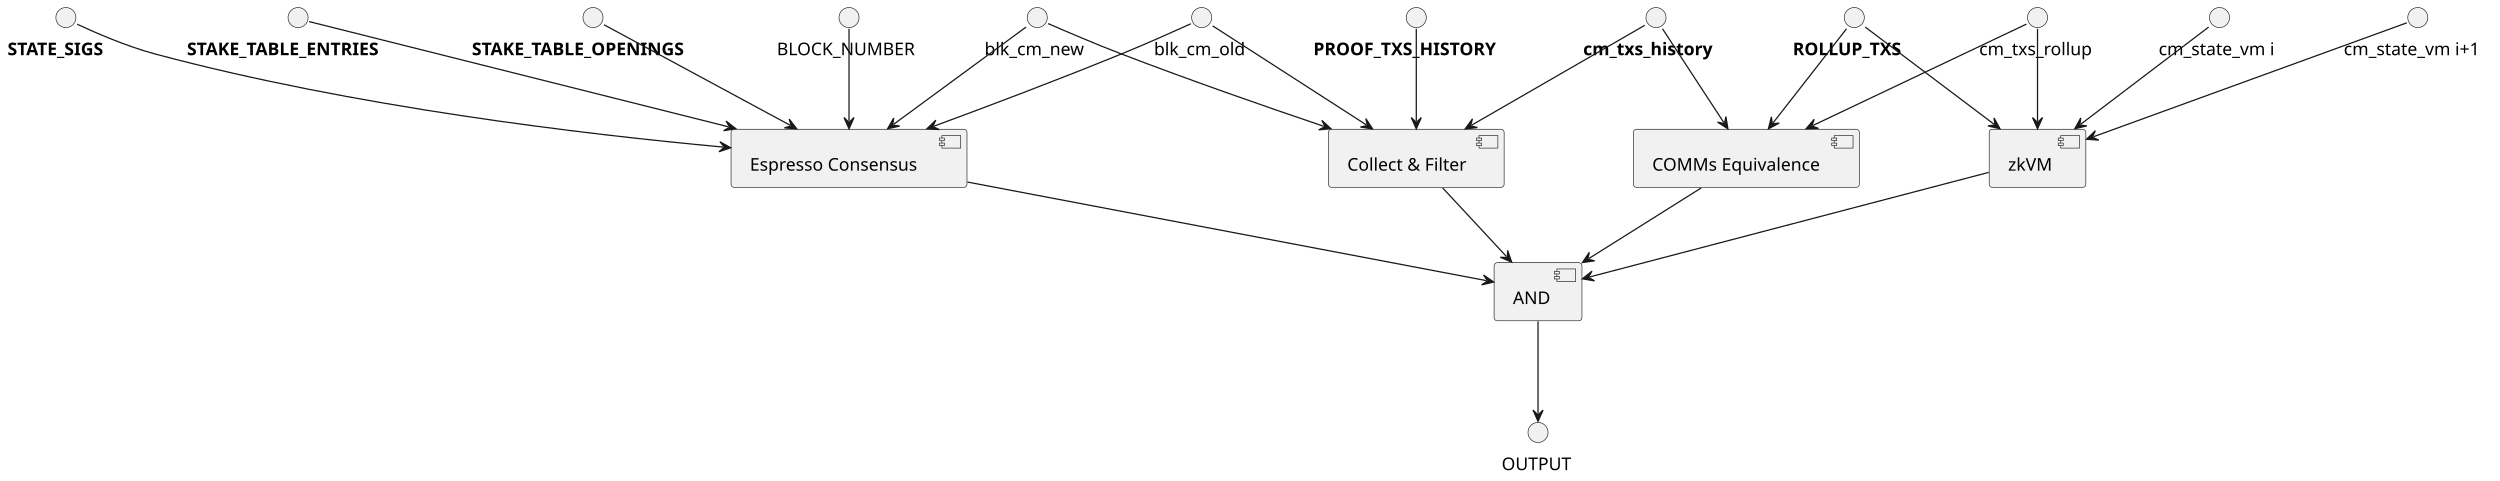
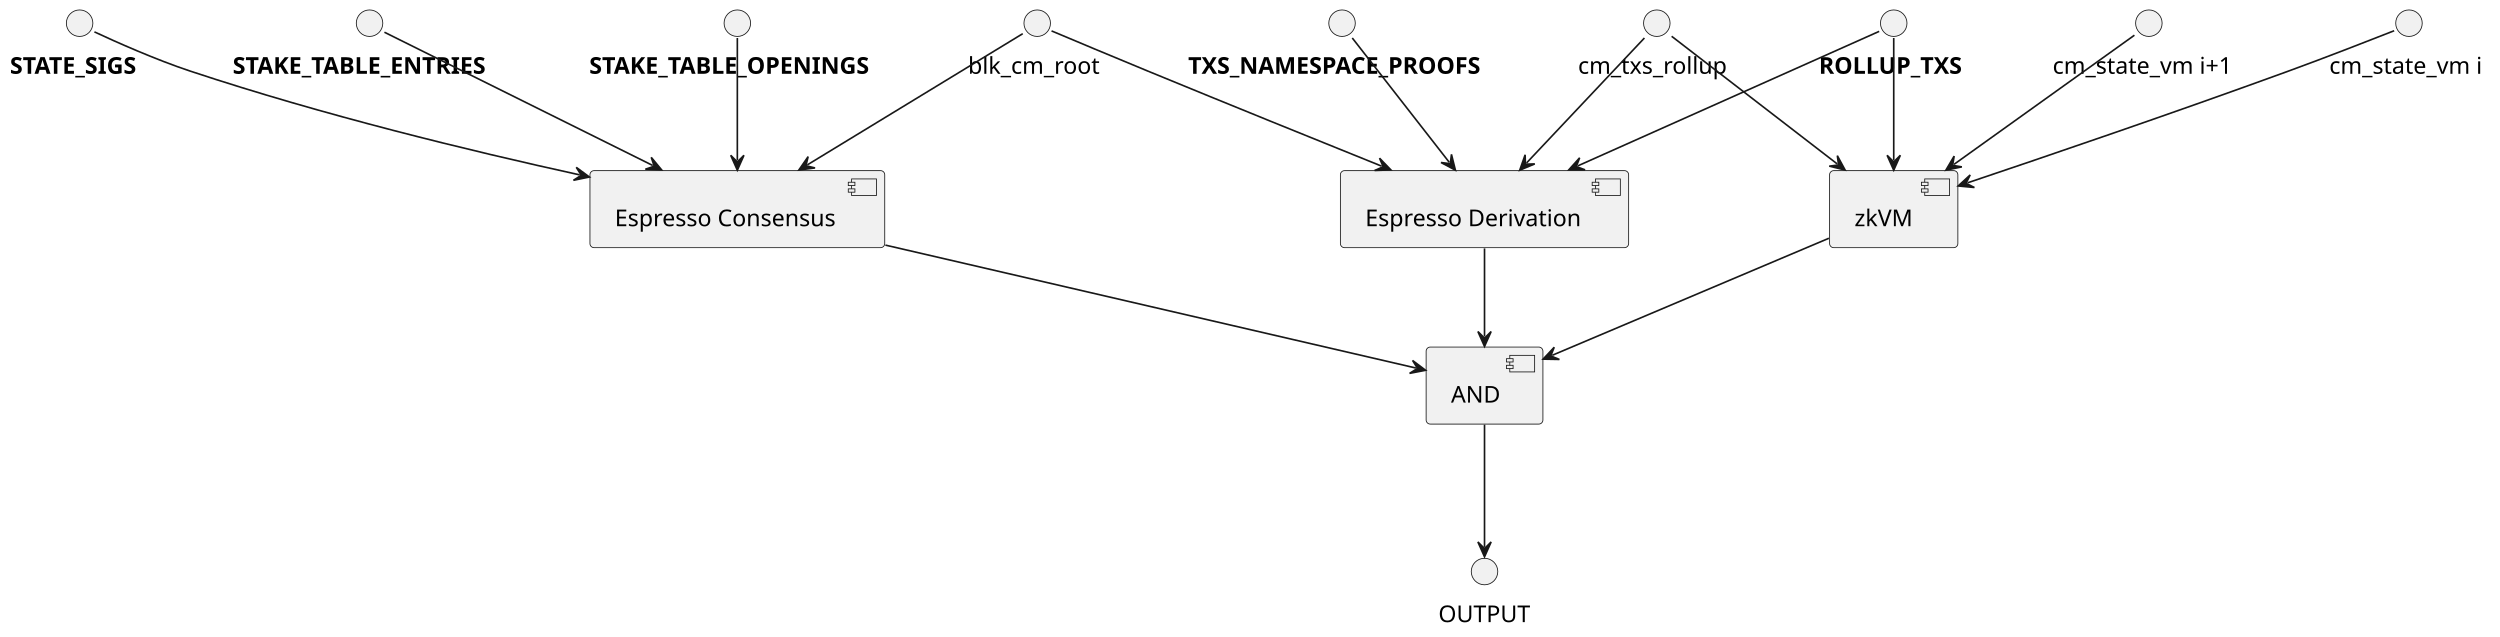
- <svg xmlns="http://www.w3.org/2000/svg" contentStyleType="text/css" height="383px" preserveAspectRatio="none" style="width:1992px;height:383px;background:#FFFFFF;" version="1.1" viewBox="0 0 1992 383" width="1992px" zoomAndPan="magnify">
+ <svg xmlns="http://www.w3.org/2000/svg" contentStyleType="text/css" height="384px" preserveAspectRatio="none" style="width:1509px;height:384px;background:#FFFFFF;" version="1.1" viewBox="0 0 1509 384" width="1509px" zoomAndPan="magnify">
  <defs />
  <g>
    <g id="elem_EspCons">
-       <rect fill="#F1F1F1" height="46.297" rx="2.5" ry="2.5" style="stroke:#181818;stroke-width:0.5;" width="188" x="582.5" y="103" />
-       <rect fill="#F1F1F1" height="10" style="stroke:#181818;stroke-width:0.5;" width="15" x="750.5" y="108" />
-       <rect fill="#F1F1F1" height="2" style="stroke:#181818;stroke-width:0.5;" width="4" x="748.5" y="110" />
-       <rect fill="#F1F1F1" height="2" style="stroke:#181818;stroke-width:0.5;" width="4" x="748.5" y="114" />
-       <text fill="#000000" font-family="sans-serif" font-size="14" lengthAdjust="spacing" textLength="148" x="597.5" y="135.995">Espresso Consensus</text>
+       <rect fill="#F1F1F1" height="46.488" rx="2.5" ry="2.5" style="stroke:#181818;stroke-width:0.5;" width="177.929" x="356.095" y="103" />
+       <rect fill="#F1F1F1" height="10" style="stroke:#181818;stroke-width:0.5;" width="15" x="514.023" y="108" />
+       <rect fill="#F1F1F1" height="2" style="stroke:#181818;stroke-width:0.5;" width="4" x="512.023" y="110" />
+       <rect fill="#F1F1F1" height="2" style="stroke:#181818;stroke-width:0.5;" width="4" x="512.023" y="114" />
+       <text fill="#000000" font-family="sans-serif" font-size="14" lengthAdjust="spacing" textLength="137.929" x="371.095" y="136.535">Espresso Consensus</text>
    </g>
-     <g id="elem_CF">
-       <rect fill="#F1F1F1" height="46.297" rx="2.5" ry="2.5" style="stroke:#181818;stroke-width:0.5;" width="140" x="1058.5" y="103" />
-       <rect fill="#F1F1F1" height="10" style="stroke:#181818;stroke-width:0.5;" width="15" x="1178.5" y="108" />
-       <rect fill="#F1F1F1" height="2" style="stroke:#181818;stroke-width:0.5;" width="4" x="1176.5" y="110" />
-       <rect fill="#F1F1F1" height="2" style="stroke:#181818;stroke-width:0.5;" width="4" x="1176.5" y="114" />
-       <text fill="#000000" font-family="sans-serif" font-size="14" lengthAdjust="spacing" textLength="100" x="1073.5" y="135.995">Collect &amp; Filter</text>
-     </g>
-     <g id="elem_CE">
-       <rect fill="#F1F1F1" height="46.297" rx="2.5" ry="2.5" style="stroke:#181818;stroke-width:0.5;" width="180" x="1301.5" y="103" />
-       <rect fill="#F1F1F1" height="10" style="stroke:#181818;stroke-width:0.5;" width="15" x="1461.5" y="108" />
-       <rect fill="#F1F1F1" height="2" style="stroke:#181818;stroke-width:0.5;" width="4" x="1459.5" y="110" />
-       <rect fill="#F1F1F1" height="2" style="stroke:#181818;stroke-width:0.5;" width="4" x="1459.5" y="114" />
-       <text fill="#000000" font-family="sans-serif" font-size="14" lengthAdjust="spacing" textLength="140" x="1316.5" y="135.995">COMMs Equivalence</text>
+     <g id="elem_ED">
+       <rect fill="#F1F1F1" height="46.488" rx="2.5" ry="2.5" style="stroke:#181818;stroke-width:0.5;" width="173.977" x="809.065" y="103" />
+       <rect fill="#F1F1F1" height="10" style="stroke:#181818;stroke-width:0.5;" width="15" x="963.042" y="108" />
+       <rect fill="#F1F1F1" height="2" style="stroke:#181818;stroke-width:0.5;" width="4" x="961.042" y="110" />
+       <rect fill="#F1F1F1" height="2" style="stroke:#181818;stroke-width:0.5;" width="4" x="961.042" y="114" />
+       <text fill="#000000" font-family="sans-serif" font-size="14" lengthAdjust="spacing" textLength="133.977" x="824.065" y="136.535">Espresso Derivation</text>
    </g>
    <g id="elem_AND">
-       <rect fill="#F1F1F1" height="46.297" rx="2.5" ry="2.5" style="stroke:#181818;stroke-width:0.5;" width="70" x="1190.5" y="209.29" />
-       <rect fill="#F1F1F1" height="10" style="stroke:#181818;stroke-width:0.5;" width="15" x="1240.5" y="214.29" />
-       <rect fill="#F1F1F1" height="2" style="stroke:#181818;stroke-width:0.5;" width="4" x="1238.5" y="216.29" />
-       <rect fill="#F1F1F1" height="2" style="stroke:#181818;stroke-width:0.5;" width="4" x="1238.5" y="220.29" />
-       <text fill="#000000" font-family="sans-serif" font-size="14" lengthAdjust="spacing" textLength="30" x="1205.5" y="242.285">AND</text>
+       <rect fill="#F1F1F1" height="46.488" rx="2.5" ry="2.5" style="stroke:#181818;stroke-width:0.5;" width="70.488" x="860.815" y="209.49" />
+       <rect fill="#F1F1F1" height="10" style="stroke:#181818;stroke-width:0.5;" width="15" x="911.303" y="214.49" />
+       <rect fill="#F1F1F1" height="2" style="stroke:#181818;stroke-width:0.5;" width="4" x="909.303" y="216.49" />
+       <rect fill="#F1F1F1" height="2" style="stroke:#181818;stroke-width:0.5;" width="4" x="909.303" y="220.49" />
+       <text fill="#000000" font-family="sans-serif" font-size="14" lengthAdjust="spacing" textLength="30.488" x="875.815" y="243.025">AND</text>
    </g>
    <g id="elem_ZK">
-       <rect fill="#F1F1F1" height="46.297" rx="2.5" ry="2.5" style="stroke:#181818;stroke-width:0.5;" width="77" x="1585" y="103" />
-       <rect fill="#F1F1F1" height="10" style="stroke:#181818;stroke-width:0.5;" width="15" x="1642" y="108" />
-       <rect fill="#F1F1F1" height="2" style="stroke:#181818;stroke-width:0.5;" width="4" x="1640" y="110" />
-       <rect fill="#F1F1F1" height="2" style="stroke:#181818;stroke-width:0.5;" width="4" x="1640" y="114" />
-       <text fill="#000000" font-family="sans-serif" font-size="14" lengthAdjust="spacing" textLength="37" x="1600" y="135.995">zkVM</text>
+       <rect fill="#F1F1F1" height="46.488" rx="2.5" ry="2.5" style="stroke:#181818;stroke-width:0.5;" width="77.42" x="1104.345" y="103" />
+       <rect fill="#F1F1F1" height="10" style="stroke:#181818;stroke-width:0.5;" width="15" x="1161.765" y="108" />
+       <rect fill="#F1F1F1" height="2" style="stroke:#181818;stroke-width:0.5;" width="4" x="1159.765" y="110" />
+       <rect fill="#F1F1F1" height="2" style="stroke:#181818;stroke-width:0.5;" width="4" x="1159.765" y="114" />
+       <text fill="#000000" font-family="sans-serif" font-size="14" lengthAdjust="spacing" textLength="37.42" x="1119.345" y="136.535">zkVM</text>
    </g>
-     <g id="elem_blk_cm_new">
-       <ellipse cx="826.5" cy="14" fill="#F1F1F1" rx="8" ry="8" style="stroke:#181818;stroke-width:0.5;" />
-       <text fill="#000000" font-family="sans-serif" font-size="14" lengthAdjust="spacing" textLength="84" x="784.5" y="43.995">blk_cm_new</text>
+     <g id="elem_blk_cm_root">
+       <ellipse cx="626.055" cy="14" fill="#F1F1F1" rx="8" ry="8" style="stroke:#181818;stroke-width:0.5;" />
+       <text fill="#000000" font-family="sans-serif" font-size="14" lengthAdjust="spacing" textLength="83.446" x="584.332" y="44.535">blk_cm_root</text>
    </g>
    <g id="elem_&lt;b&gt;STATE_SIGS&lt;/b&gt;">
-       <ellipse cx="52.5" cy="14" fill="#F1F1F1" rx="8" ry="8" style="stroke:#181818;stroke-width:0.5;" />
-       <text fill="#000000" font-family="sans-serif" font-size="14" font-weight="bold" lengthAdjust="spacing" textLength="93" x="6" y="43.995">STATE_SIGS</text>
+       <ellipse cx="48.055" cy="14" fill="#F1F1F1" rx="8" ry="8" style="stroke:#181818;stroke-width:0.5;" />
+       <text fill="#000000" font-family="sans-serif" font-size="14" font-weight="bold" lengthAdjust="spacing" textLength="84.109" x="6" y="44.535">STATE_SIGS</text>
    </g>
    <g id="elem_&lt;b&gt;STAKE_TABLE_ENTRIES&lt;/b&gt;">
-       <ellipse cx="237.5" cy="14" fill="#F1F1F1" rx="8" ry="8" style="stroke:#181818;stroke-width:0.5;" />
-       <text fill="#000000" font-family="sans-serif" font-size="14" font-weight="bold" lengthAdjust="spacing" textLength="177" x="149" y="43.995">STAKE_TABLE_ENTRIES</text>
+       <ellipse cx="223.055" cy="14" fill="#F1F1F1" rx="8" ry="8" style="stroke:#181818;stroke-width:0.5;" />
+       <text fill="#000000" font-family="sans-serif" font-size="14" font-weight="bold" lengthAdjust="spacing" textLength="165.184" x="140.463" y="44.535">STAKE_TABLE_ENTRIES</text>
    </g>
    <g id="elem_&lt;b&gt;STAKE_TABLE_OPENINGS&lt;/b&gt;">
-       <ellipse cx="472.5" cy="14" fill="#F1F1F1" rx="8" ry="8" style="stroke:#181818;stroke-width:0.5;" />
-       <text fill="#000000" font-family="sans-serif" font-size="14" font-weight="bold" lengthAdjust="spacing" textLength="193" x="376" y="43.995">STAKE_TABLE_OPENINGS</text>
+       <ellipse cx="445.055" cy="14" fill="#F1F1F1" rx="8" ry="8" style="stroke:#181818;stroke-width:0.5;" />
+       <text fill="#000000" font-family="sans-serif" font-size="14" font-weight="bold" lengthAdjust="spacing" textLength="178.767" x="355.671" y="44.535">STAKE_TABLE_OPENINGS</text>
    </g>
-     <g id="elem_BLOCK_NUMBER">
-       <ellipse cx="676.5" cy="14" fill="#F1F1F1" rx="8" ry="8" style="stroke:#181818;stroke-width:0.5;" />
-       <text fill="#000000" font-family="sans-serif" font-size="14" lengthAdjust="spacing" textLength="115" x="619" y="43.995">BLOCK_NUMBER</text>
-     </g>
-     <g id="elem_blk_cm_old">
-       <ellipse cx="957.5" cy="14" fill="#F1F1F1" rx="8" ry="8" style="stroke:#181818;stroke-width:0.5;" />
-       <text fill="#000000" font-family="sans-serif" font-size="14" lengthAdjust="spacing" textLength="76" x="919.5" y="43.995">blk_cm_old</text>
-     </g>
-     <g id="elem_&lt;b&gt;PROOF_TXS_HISTORY&lt;/b&gt;">
-       <ellipse cx="1128.5" cy="14" fill="#F1F1F1" rx="8" ry="8" style="stroke:#181818;stroke-width:0.5;" />
-       <text fill="#000000" font-family="sans-serif" font-size="14" font-weight="bold" lengthAdjust="spacing" textLength="164" x="1046.5" y="43.995">PROOF_TXS_HISTORY</text>
+     <g id="elem_&lt;b&gt;TXS_NAMESPACE_PROOFS&lt;/b&gt;">
+       <ellipse cx="810.055" cy="14" fill="#F1F1F1" rx="8" ry="8" style="stroke:#181818;stroke-width:0.5;" />
+       <text fill="#000000" font-family="sans-serif" font-size="14" font-weight="bold" lengthAdjust="spacing" textLength="185.787" x="717.161" y="44.535">TXS_NAMESPACE_PROOFS</text>
    </g>
    <g id="elem_&lt;b&gt;ROLLUP_TXS&lt;/b&gt;">
-       <ellipse cx="1477.5" cy="14" fill="#F1F1F1" rx="8" ry="8" style="stroke:#181818;stroke-width:0.5;" />
-       <text fill="#000000" font-family="sans-serif" font-size="14" font-weight="bold" lengthAdjust="spacing" textLength="98" x="1428.5" y="43.995">ROLLUP_TXS</text>
+       <ellipse cx="1143.055" cy="14" fill="#F1F1F1" rx="8" ry="8" style="stroke:#181818;stroke-width:0.5;" />
+       <text fill="#000000" font-family="sans-serif" font-size="14" font-weight="bold" lengthAdjust="spacing" textLength="90.357" x="1097.876" y="44.535">ROLLUP_TXS</text>
    </g>
    <g id="elem_cm_txs_rollup">
-       <ellipse cx="1623.5" cy="14" fill="#F1F1F1" rx="8" ry="8" style="stroke:#181818;stroke-width:0.5;" />
-       <text fill="#000000" font-family="sans-serif" font-size="14" lengthAdjust="spacing" textLength="93" x="1577" y="43.995">cm_txs_rollup</text>
-     </g>
-     <g id="elem_&lt;b&gt;cm_txs_history&lt;/b&gt;">
-       <ellipse cx="1319.5" cy="14" fill="#F1F1F1" rx="8" ry="8" style="stroke:#181818;stroke-width:0.5;" />
-       <text fill="#000000" font-family="sans-serif" font-size="14" font-weight="bold" lengthAdjust="spacing" textLength="116" x="1261.5" y="43.995">cm_txs_history</text>
+       <ellipse cx="1000.055" cy="14" fill="#F1F1F1" rx="8" ry="8" style="stroke:#181818;stroke-width:0.5;" />
+       <text fill="#000000" font-family="sans-serif" font-size="14" lengthAdjust="spacing" textLength="95.122" x="952.494" y="44.535">cm_txs_rollup</text>
    </g>
    <g id="elem_cm_state_vm i">
-       <ellipse cx="1768.5" cy="14" fill="#F1F1F1" rx="8" ry="8" style="stroke:#181818;stroke-width:0.5;" />
-       <text fill="#000000" font-family="sans-serif" font-size="14" lengthAdjust="spacing" textLength="97" x="1720" y="43.995">cm_state_vm i</text>
+       <ellipse cx="1454.055" cy="14" fill="#F1F1F1" rx="8" ry="8" style="stroke:#181818;stroke-width:0.5;" />
+       <text fill="#000000" font-family="sans-serif" font-size="14" lengthAdjust="spacing" textLength="96.175" x="1405.967" y="44.535">cm_state_vm i</text>
    </g>
    <g id="elem_cm_state_vm i+1">
-       <ellipse cx="1926.5" cy="14" fill="#F1F1F1" rx="8" ry="8" style="stroke:#181818;stroke-width:0.5;" />
-       <text fill="#000000" font-family="sans-serif" font-size="14" lengthAdjust="spacing" textLength="118" x="1867.5" y="43.995">cm_state_vm i+1</text>
+       <ellipse cx="1297.055" cy="14" fill="#F1F1F1" rx="8" ry="8" style="stroke:#181818;stroke-width:0.5;" />
+       <text fill="#000000" font-family="sans-serif" font-size="14" lengthAdjust="spacing" textLength="116.156" x="1238.977" y="44.535">cm_state_vm i+1</text>
    </g>
    <g id="elem_OUTPUT">
-       <ellipse cx="1225.5" cy="344.59" fill="#F1F1F1" rx="8" ry="8" style="stroke:#181818;stroke-width:0.5;" />
-       <text fill="#000000" font-family="sans-serif" font-size="14" lengthAdjust="spacing" textLength="58" x="1196.5" y="374.585">OUTPUT</text>
+       <ellipse cx="896.055" cy="344.98" fill="#F1F1F1" rx="8" ry="8" style="stroke:#181818;stroke-width:0.5;" />
+       <text fill="#000000" font-family="sans-serif" font-size="14" lengthAdjust="spacing" textLength="55.72" x="868.195" y="375.515">OUTPUT</text>
    </g>
-     <g id="link_blk_cm_new_EspCons">
-       <path d="M817.57,21.56 C796.31,37.16 746.756,73.548 712.066,99.028 " fill="none" id="blk_cm_new-to-EspCons" style="stroke:#181818;stroke-width:1.0;" />
-       <polygon fill="#181818" points="707.23,102.58,716.851,100.476,711.26,99.62,712.116,94.028,707.23,102.58" style="stroke:#181818;stroke-width:1.0;" />
+     <g id="link_blk_cm_root_EspCons">
+       <path d="M617.325,20.32 C593.315,34.94 530.349,73.299 487.309,99.509 " fill="none" id="blk_cm_root-to-EspCons" style="stroke:#181818;stroke-width:1.0;" />
+       <polygon fill="#181818" points="482.185,102.63,491.952,101.365,486.455,100.029,487.791,94.533,482.185,102.63" style="stroke:#181818;stroke-width:1.0;" />
    </g>
    <g id="link_&lt;b&gt;STATE_SIGS&lt;/b&gt;_EspCons">
-       <path d="M61.47,19.3 C74.72,25.49 100.46,36.83 123.5,43 C281.48,85.29 465.095,106.95 576.245,117.19 " fill="none" id="&lt;b&gt;STATE_SIGS&lt;/b&gt;-to-EspCons" style="stroke:#181818;stroke-width:1.0;" />
-       <polygon fill="#181818" points="582.22,117.74,573.625,112.931,577.241,117.281,572.891,120.897,582.22,117.74" style="stroke:#181818;stroke-width:1.0;" />
+       <path d="M56.995,19.25 C69.685,25.16 93.755,35.94 115.055,43 C195.205,69.57 282.915,90.832 349.915,105.562 " fill="none" id="&lt;b&gt;STATE_SIGS&lt;/b&gt;-to-EspCons" style="stroke:#181818;stroke-width:1.0;" />
+       <polygon fill="#181818" points="355.775,106.85,347.844,101.011,350.891,105.776,346.126,108.824,355.775,106.85" style="stroke:#181818;stroke-width:1.0;" />
    </g>
    <g id="link_&lt;b&gt;STAKE_TABLE_ENTRIES&lt;/b&gt;_EspCons">
-       <path d="M246.27,17.2 C288.44,27.78 467.2,72.63 580.45,101.05 " fill="none" id="&lt;b&gt;STAKE_TABLE_ENTRIES&lt;/b&gt;-to-EspCons" style="stroke:#181818;stroke-width:1.0;" />
-       <polygon fill="#181818" points="586.27,102.51,578.514,96.44,581.42,101.293,576.567,104.199,586.27,102.51" style="stroke:#181818;stroke-width:1.0;" />
+       <path d="M232.035,19.46 C259.775,33.24 340.131,73.141 394.001,99.891 " fill="none" id="&lt;b&gt;STAKE_TABLE_ENTRIES&lt;/b&gt;-to-EspCons" style="stroke:#181818;stroke-width:1.0;" />
+       <polygon fill="#181818" points="399.375,102.56,393.093,94.975,394.896,100.336,389.535,102.14,399.375,102.56" style="stroke:#181818;stroke-width:1.0;" />
    </g>
    <g id="link_&lt;b&gt;STAKE_TABLE_OPENINGS&lt;/b&gt;_EspCons">
-       <path d="M481.27,19.73 C507.35,33.81 580.42,73.269 629.571,99.809 " fill="none" id="&lt;b&gt;STAKE_TABLE_OPENINGS&lt;/b&gt;-to-EspCons" style="stroke:#181818;stroke-width:1.0;" />
-       <polygon fill="#181818" points="634.85,102.66,628.831,94.864,630.45,100.284,625.03,101.903,634.85,102.66" style="stroke:#181818;stroke-width:1.0;" />
+       <path d="M445.055,22.93 C445.055,39.42 445.055,71.94 445.055,96.73 " fill="none" id="&lt;b&gt;STAKE_TABLE_OPENINGS&lt;/b&gt;-to-EspCons" style="stroke:#181818;stroke-width:1.0;" />
+       <polygon fill="#181818" points="445.055,102.73,449.055,93.73,445.055,97.73,441.055,93.73,445.055,102.73" style="stroke:#181818;stroke-width:1.0;" />
    </g>
-     <g id="link_BLOCK_NUMBER_EspCons">
-       <path d="M676.5,22.92 C676.5,39.39 676.5,71.88 676.5,96.64 " fill="none" id="BLOCK_NUMBER-to-EspCons" style="stroke:#181818;stroke-width:1.0;" />
-       <polygon fill="#181818" points="676.5,102.64,680.5,93.64,676.5,97.64,672.5,93.64,676.5,102.64" style="stroke:#181818;stroke-width:1.0;" />
+     <g id="link_blk_cm_root_ED">
+       <path d="M634.715,18.66 C647.475,24.03 672.075,34.37 693.055,43 C742.465,63.33 793.22,83.877 833.98,100.307 " fill="none" id="blk_cm_root-to-ED" style="stroke:#181818;stroke-width:1.0;" />
+       <polygon fill="#181818" points="839.545,102.55,832.693,95.475,834.907,100.681,829.702,102.895,839.545,102.55" style="stroke:#181818;stroke-width:1.0;" />
    </g>
-     <g id="link_blk_cm_old_CF">
-       <path d="M966.22,20.61 C989.36,35.52 1048.286,73.47 1088.656,99.48 " fill="none" id="blk_cm_old-to-CF" style="stroke:#181818;stroke-width:1.0;" />
-       <polygon fill="#181818" points="1093.7,102.73,1088.301,94.493,1089.497,100.022,1083.968,101.218,1093.7,102.73" style="stroke:#181818;stroke-width:1.0;" />
+     <g id="link_&lt;b&gt;TXS_NAMESPACE_PROOFS&lt;/b&gt;_ED">
+       <path d="M816.235,22.93 C829.105,39.42 855.454,73.209 874.794,97.999 " fill="none" id="&lt;b&gt;TXS_NAMESPACE_PROOFS&lt;/b&gt;-to-ED" style="stroke:#181818;stroke-width:1.0;" />
+       <polygon fill="#181818" points="878.485,102.73,876.102,93.174,875.409,98.788,869.795,98.094,878.485,102.73" style="stroke:#181818;stroke-width:1.0;" />
    </g>
-     <g id="link_blk_cm_old_EspCons">
-       <path d="M948.86,18.94 C936.62,24.49 913.49,34.85 893.5,43 C841.65,64.14 787.76,84.465 744.19,100.525 " fill="none" id="blk_cm_old-to-EspCons" style="stroke:#181818;stroke-width:1.0;" />
-       <polygon fill="#181818" points="738.56,102.6,748.388,103.24,743.251,100.871,745.621,95.734,738.56,102.6" style="stroke:#181818;stroke-width:1.0;" />
-     </g>
-     <g id="link_blk_cm_new_CF">
-       <path d="M835.11,18.79 C847.8,24.33 872.31,34.87 893.5,43 C949.29,64.38 1007.676,84.708 1054.806,100.648 " fill="none" id="blk_cm_new-to-CF" style="stroke:#181818;stroke-width:1.0;" />
-       <polygon fill="#181818" points="1060.49,102.57,1053.246,95.897,1055.754,100.968,1050.683,103.476,1060.49,102.57" style="stroke:#181818;stroke-width:1.0;" />
-     </g>
-     <g id="link_&lt;b&gt;PROOF_TXS_HISTORY&lt;/b&gt;_CF">
-       <path d="M1128.5,22.92 C1128.5,39.39 1128.5,71.88 1128.5,96.64 " fill="none" id="&lt;b&gt;PROOF_TXS_HISTORY&lt;/b&gt;-to-CF" style="stroke:#181818;stroke-width:1.0;" />
-       <polygon fill="#181818" points="1128.5,102.64,1132.5,93.64,1128.5,97.64,1124.5,93.64,1128.5,102.64" style="stroke:#181818;stroke-width:1.0;" />
-     </g>
-     <g id="link_&lt;b&gt;ROLLUP_TXS&lt;/b&gt;_CE">
-       <path d="M1471.32,22.92 C1458.45,39.39 1432.103,73.151 1412.763,97.912 " fill="none" id="&lt;b&gt;ROLLUP_TXS&lt;/b&gt;-to-CE" style="stroke:#181818;stroke-width:1.0;" />
-       <polygon fill="#181818" points="1409.07,102.64,1417.763,98.01,1412.148,98.7,1411.458,93.085,1409.07,102.64" style="stroke:#181818;stroke-width:1.0;" />
+     <g id="link_&lt;b&gt;ROLLUP_TXS&lt;/b&gt;_ED">
+       <path d="M1134.265,18.93 C1104.745,32.1 1013.094,73.004 952.364,100.114 " fill="none" id="&lt;b&gt;ROLLUP_TXS&lt;/b&gt;-to-ED" style="stroke:#181818;stroke-width:1.0;" />
+       <polygon fill="#181818" points="946.885,102.56,956.734,102.544,951.45,100.522,953.472,95.239,946.885,102.56" style="stroke:#181818;stroke-width:1.0;" />
    </g>
    <g id="link_&lt;b&gt;ROLLUP_TXS&lt;/b&gt;_ZK">
-       <path d="M1486.2,21.56 C1506.88,37.16 1555.03,73.486 1588.8,98.966 " fill="none" id="&lt;b&gt;ROLLUP_TXS&lt;/b&gt;-to-ZK" style="stroke:#181818;stroke-width:1.0;" />
-       <polygon fill="#181818" points="1593.59,102.58,1588.815,93.966,1589.599,99.569,1583.996,100.352,1593.59,102.58" style="stroke:#181818;stroke-width:1.0;" />
+       <path d="M1143.055,22.93 C1143.055,39.42 1143.055,71.94 1143.055,96.73 " fill="none" id="&lt;b&gt;ROLLUP_TXS&lt;/b&gt;-to-ZK" style="stroke:#181818;stroke-width:1.0;" />
+       <polygon fill="#181818" points="1143.055,102.73,1147.055,93.73,1143.055,97.73,1139.055,93.73,1143.055,102.73" style="stroke:#181818;stroke-width:1.0;" />
    </g>
-     <g id="link_cm_txs_rollup_CE">
-       <path d="M1614.69,19.18 C1586.3,32.66 1501.2,73.056 1444.54,99.966 " fill="none" id="cm_txs_rollup-to-CE" style="stroke:#181818;stroke-width:1.0;" />
-       <polygon fill="#181818" points="1439.12,102.54,1448.966,102.292,1443.637,100.395,1445.534,95.066,1439.12,102.54" style="stroke:#181818;stroke-width:1.0;" />
-     </g>
-     <g id="link_&lt;b&gt;cm_txs_history&lt;/b&gt;_CE">
-       <path d="M1324.68,22.92 C1335.45,39.39 1357.316,72.858 1373.506,97.618 " fill="none" id="&lt;b&gt;cm_txs_history&lt;/b&gt;-to-CE" style="stroke:#181818;stroke-width:1.0;" />
-       <polygon fill="#181818" points="1376.79,102.64,1375.212,92.918,1374.054,98.455,1368.517,97.296,1376.79,102.64" style="stroke:#181818;stroke-width:1.0;" />
-     </g>
-     <g id="link_&lt;b&gt;cm_txs_history&lt;/b&gt;_CF">
-       <path d="M1310.54,20.16 C1285.39,34.66 1218.188,73.422 1172.638,99.692 " fill="none" id="&lt;b&gt;cm_txs_history&lt;/b&gt;-to-CF" style="stroke:#181818;stroke-width:1.0;" />
-       <polygon fill="#181818" points="1167.44,102.69,1177.235,101.659,1171.771,100.192,1173.238,94.729,1167.44,102.69" style="stroke:#181818;stroke-width:1.0;" />
+     <g id="link_cm_txs_rollup_ED">
+       <path d="M992.575,22.93 C977.015,39.42 944.801,73.575 921.421,98.365 " fill="none" id="cm_txs_rollup-to-ED" style="stroke:#181818;stroke-width:1.0;" />
+       <polygon fill="#181818" points="917.305,102.73,926.39,98.927,920.735,99.093,920.57,93.438,917.305,102.73" style="stroke:#181818;stroke-width:1.0;" />
    </g>
    <g id="link_cm_state_vm i_ZK">
-       <path d="M1759.86,21.56 C1739.32,37.16 1691.518,73.47 1657.978,98.95 " fill="none" id="cm_state_vm i-to-ZK" style="stroke:#181818;stroke-width:1.0;" />
-       <polygon fill="#181818" points="1653.2,102.58,1662.786,100.321,1657.181,99.555,1657.947,93.951,1653.2,102.58" style="stroke:#181818;stroke-width:1.0;" />
+       <path d="M1445.105,18.55 C1431.375,23.96 1404.265,34.54 1381.055,43 C1311.225,68.45 1234.872,94.458 1187.632,110.338 " fill="none" id="cm_state_vm i-to-ZK" style="stroke:#181818;stroke-width:1.0;" />
+       <polygon fill="#181818" points="1181.945,112.25,1191.75,113.174,1186.684,110.657,1189.201,105.591,1181.945,112.25" style="stroke:#181818;stroke-width:1.0;" />
    </g>
    <g id="link_cm_state_vm i+1_ZK">
-       <path d="M1917.76,18.17 C1880.5,31.72 1739.249,83.07 1668.129,108.92 " fill="none" id="cm_state_vm i+1-to-ZK" style="stroke:#181818;stroke-width:1.0;" />
-       <polygon fill="#181818" points="1662.49,110.97,1672.315,111.655,1667.189,109.262,1669.582,104.136,1662.49,110.97" style="stroke:#181818;stroke-width:1.0;" />
+       <path d="M1288.335,21.25 C1266.825,36.64 1215.284,73.548 1179.414,99.218 " fill="none" id="cm_state_vm i+1-to-ZK" style="stroke:#181818;stroke-width:1.0;" />
+       <polygon fill="#181818" points="1174.535,102.71,1184.181,100.725,1178.601,99.8,1179.526,94.219,1174.535,102.71" style="stroke:#181818;stroke-width:1.0;" />
    </g>
    <g id="link_cm_txs_rollup_ZK">
-       <path d="M1623.5,22.92 C1623.5,39.39 1623.5,71.88 1623.5,96.64 " fill="none" id="cm_txs_rollup-to-ZK" style="stroke:#181818;stroke-width:1.0;" />
-       <polygon fill="#181818" points="1623.5,102.64,1627.5,93.64,1623.5,97.64,1619.5,93.64,1623.5,102.64" style="stroke:#181818;stroke-width:1.0;" />
+       <path d="M1009.005,21.9 C1029.545,37.74 1076.102,73.637 1108.953,98.957 " fill="none" id="cm_txs_rollup-to-ZK" style="stroke:#181818;stroke-width:1.0;" />
+       <polygon fill="#181818" points="1113.705,102.62,1109.018,93.958,1109.745,99.568,1104.134,100.294,1113.705,102.62" style="stroke:#181818;stroke-width:1.0;" />
    </g>
    <g id="link_EspCons_AND">
-       <path d="M770.88,145.07 C894.89,168.63 1100.815,207.75 1184.295,223.61 " fill="none" id="EspCons-to-AND" style="stroke:#181818;stroke-width:1.0;" />
-       <polygon fill="#181818" points="1190.19,224.73,1182.095,219.12,1185.278,223.797,1180.602,226.98,1190.19,224.73" style="stroke:#181818;stroke-width:1.0;" />
+       <path d="M534.425,147.95 C634.195,171.07 784.92,205.985 854.65,222.145 " fill="none" id="EspCons-to-AND" style="stroke:#181818;stroke-width:1.0;" />
+       <polygon fill="#181818" points="860.495,223.5,852.63,217.571,855.624,222.371,850.824,225.365,860.495,223.5" style="stroke:#181818;stroke-width:1.0;" />
    </g>
    <g id="link_ZK_AND">
-       <path d="M1584.61,137.34 C1507.25,157.61 1340.934,201.189 1266.604,220.669 " fill="none" id="ZK-to-AND" style="stroke:#181818;stroke-width:1.0;" />
-       <polygon fill="#181818" points="1260.8,222.19,1270.52,223.778,1265.637,220.922,1268.492,216.039,1260.8,222.19" style="stroke:#181818;stroke-width:1.0;" />
+       <path d="M1103.915,143.8 C1056.445,163.89 982.631,195.113 936.931,214.443 " fill="none" id="ZK-to-AND" style="stroke:#181818;stroke-width:1.0;" />
+       <polygon fill="#181818" points="931.405,216.78,941.252,216.958,936.01,214.832,938.135,209.59,931.405,216.78" style="stroke:#181818;stroke-width:1.0;" />
    </g>
-     <g id="link_CE_AND">
-       <path d="M1355.48,149.78 C1327.45,167.39 1293.831,188.508 1265.96,206.018 " fill="none" id="CE-to-AND" style="stroke:#181818;stroke-width:1.0;" />
-       <polygon fill="#181818" points="1260.88,209.21,1270.629,207.809,1265.114,206.55,1266.373,201.035,1260.88,209.21" style="stroke:#181818;stroke-width:1.0;" />
-     </g>
-     <g id="link_CF_AND">
-       <path d="M1149.55,149.78 C1165.82,167.27 1184.143,186.977 1200.403,204.457 " fill="none" id="CF-to-AND" style="stroke:#181818;stroke-width:1.0;" />
-       <polygon fill="#181818" points="1204.49,208.85,1201.289,199.536,1201.084,205.189,1195.431,204.985,1204.49,208.85" style="stroke:#181818;stroke-width:1.0;" />
+     <g id="link_ED_AND">
+       <path d="M896.055,149.92 C896.055,167.45 896.055,185.59 896.055,203.11 " fill="none" id="ED-to-AND" style="stroke:#181818;stroke-width:1.0;" />
+       <polygon fill="#181818" points="896.055,209.11,900.055,200.11,896.055,204.11,892.055,200.11,896.055,209.11" style="stroke:#181818;stroke-width:1.0;" />
    </g>
    <g id="link_AND_OUTPUT">
-       <path d="M1225.5,256 C1225.5,280.8 1225.5,313.3 1225.5,329.73 " fill="none" id="AND-to-OUTPUT" style="stroke:#181818;stroke-width:1.0;" />
-       <polygon fill="#181818" points="1225.5,335.73,1229.5,326.73,1225.5,330.73,1221.5,326.73,1225.5,335.73" style="stroke:#181818;stroke-width:1.0;" />
+       <path d="M896.055,256.31 C896.055,281.13 896.055,313.67 896.055,330.11 " fill="none" id="AND-to-OUTPUT" style="stroke:#181818;stroke-width:1.0;" />
+       <polygon fill="#181818" points="896.055,336.11,900.055,327.11,896.055,331.11,892.055,327.11,896.055,336.11" style="stroke:#181818;stroke-width:1.0;" />
    </g>
  </g>
</svg>
